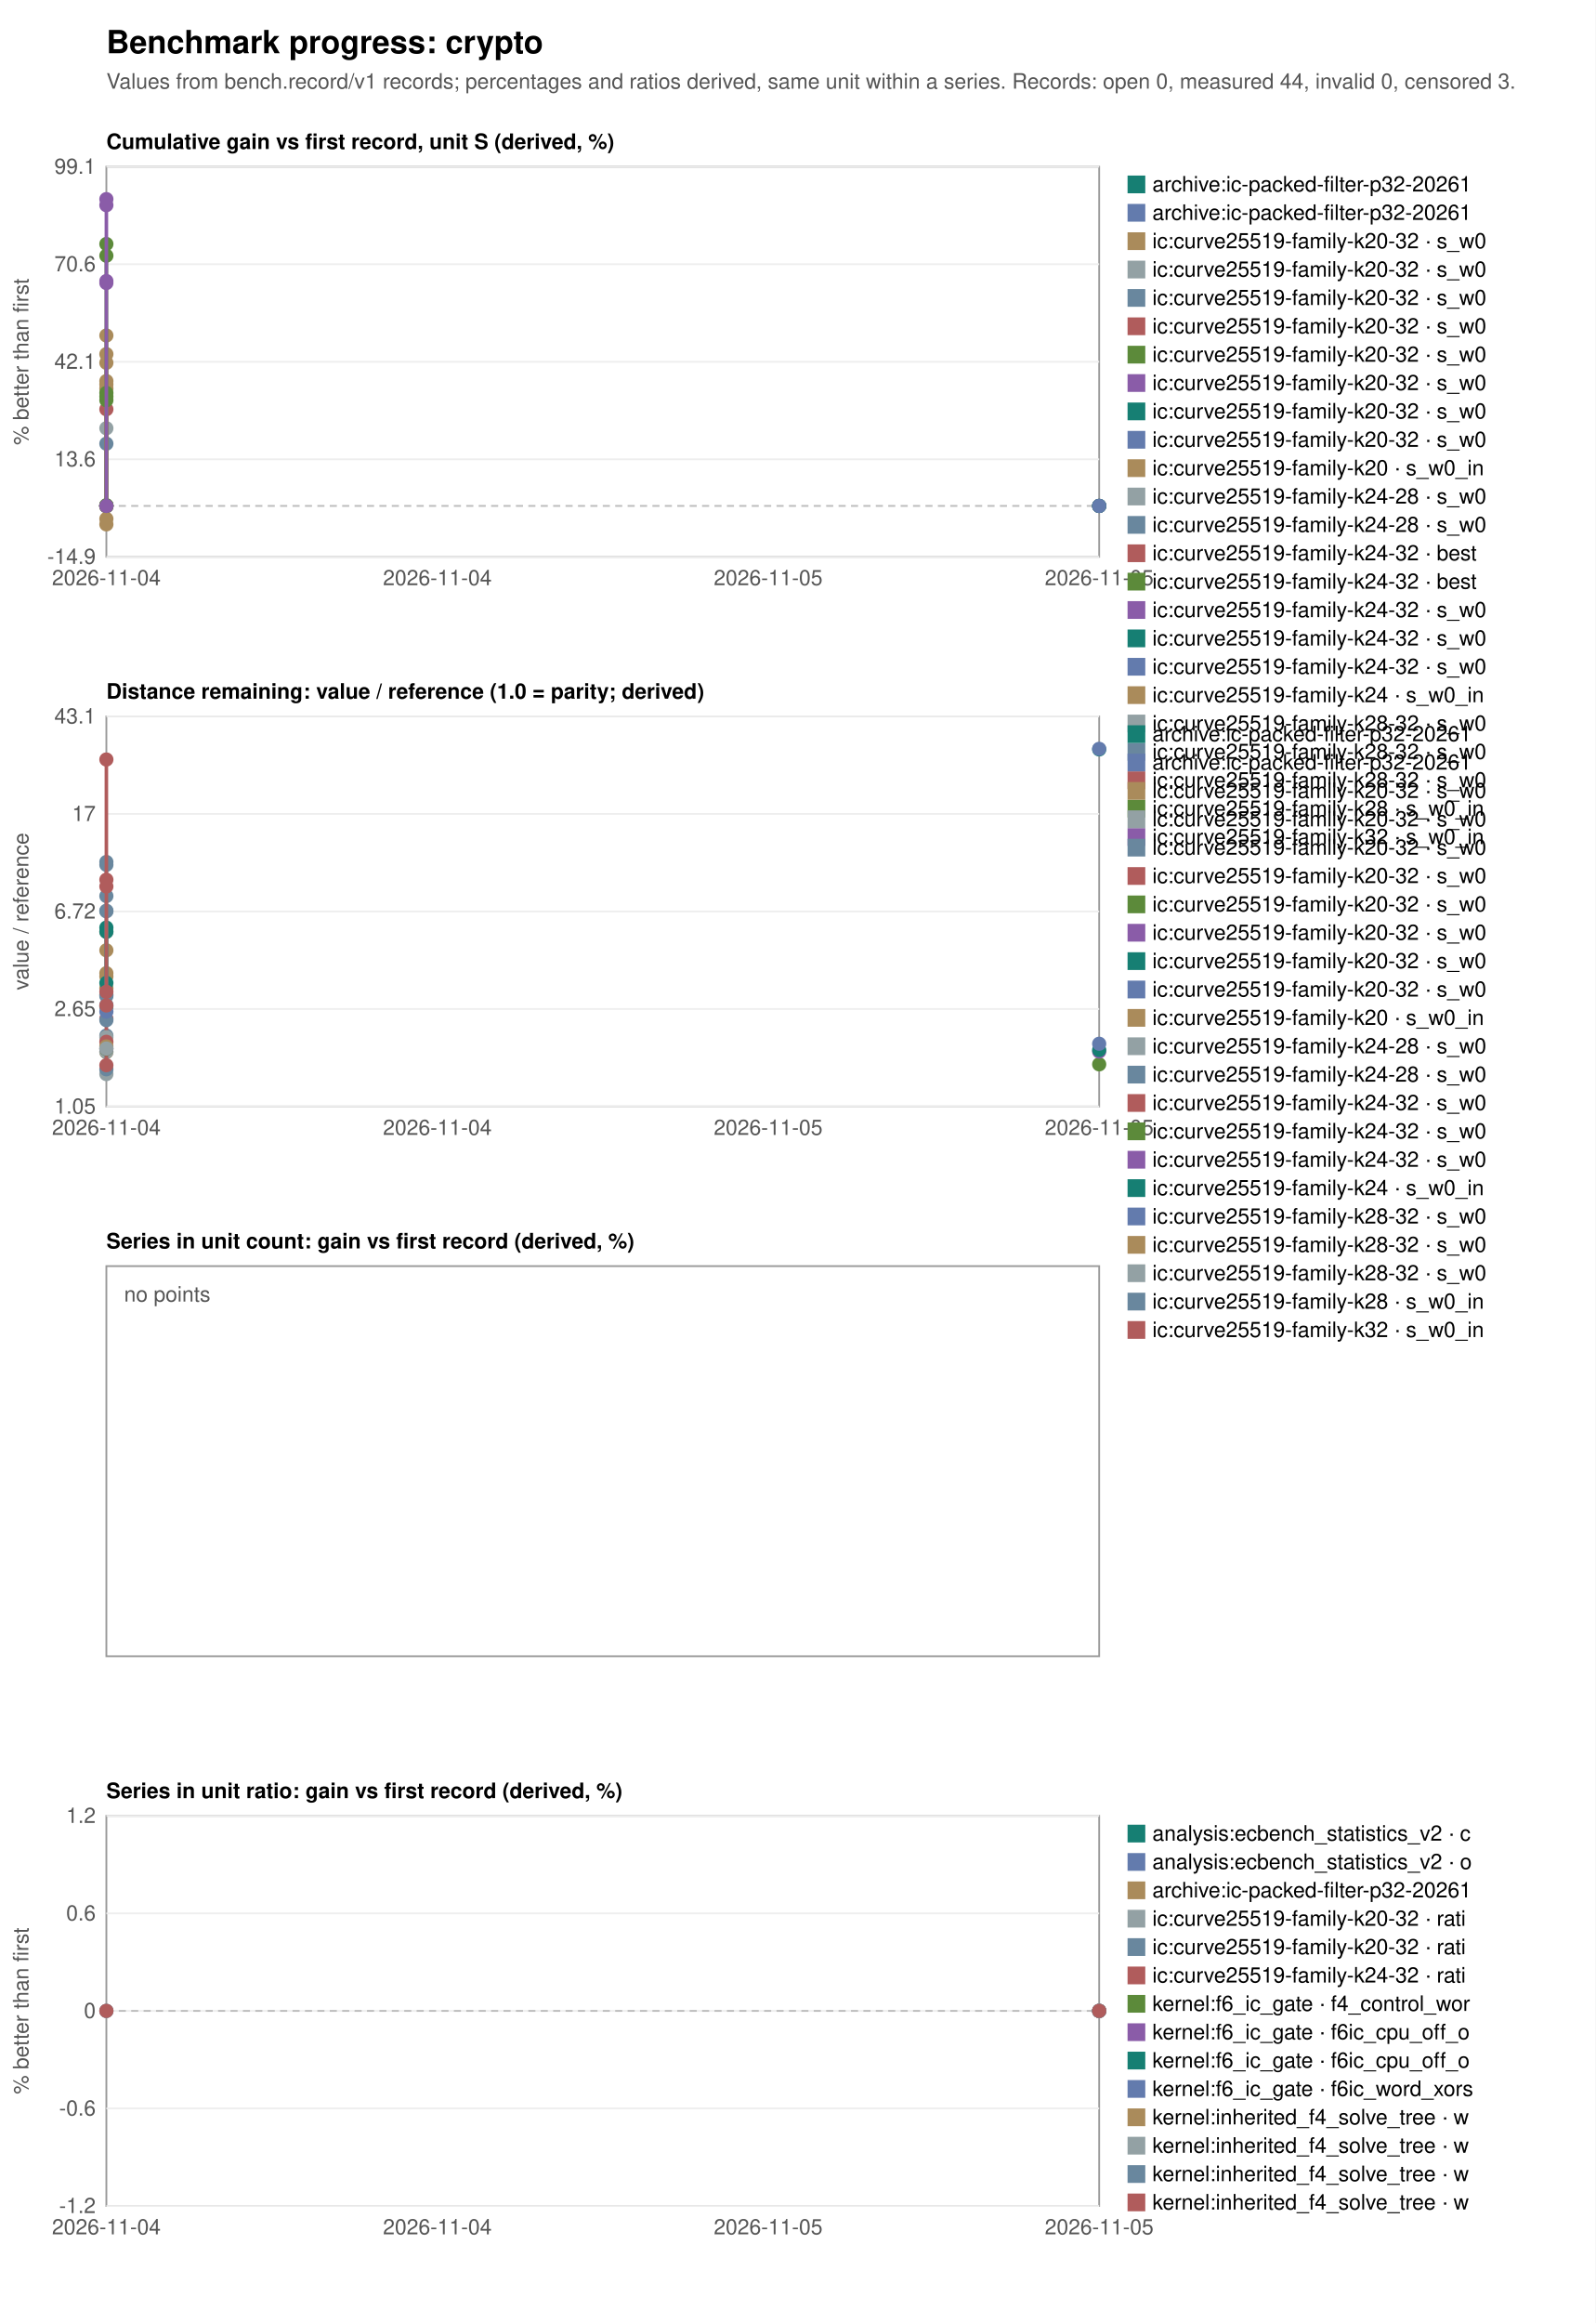
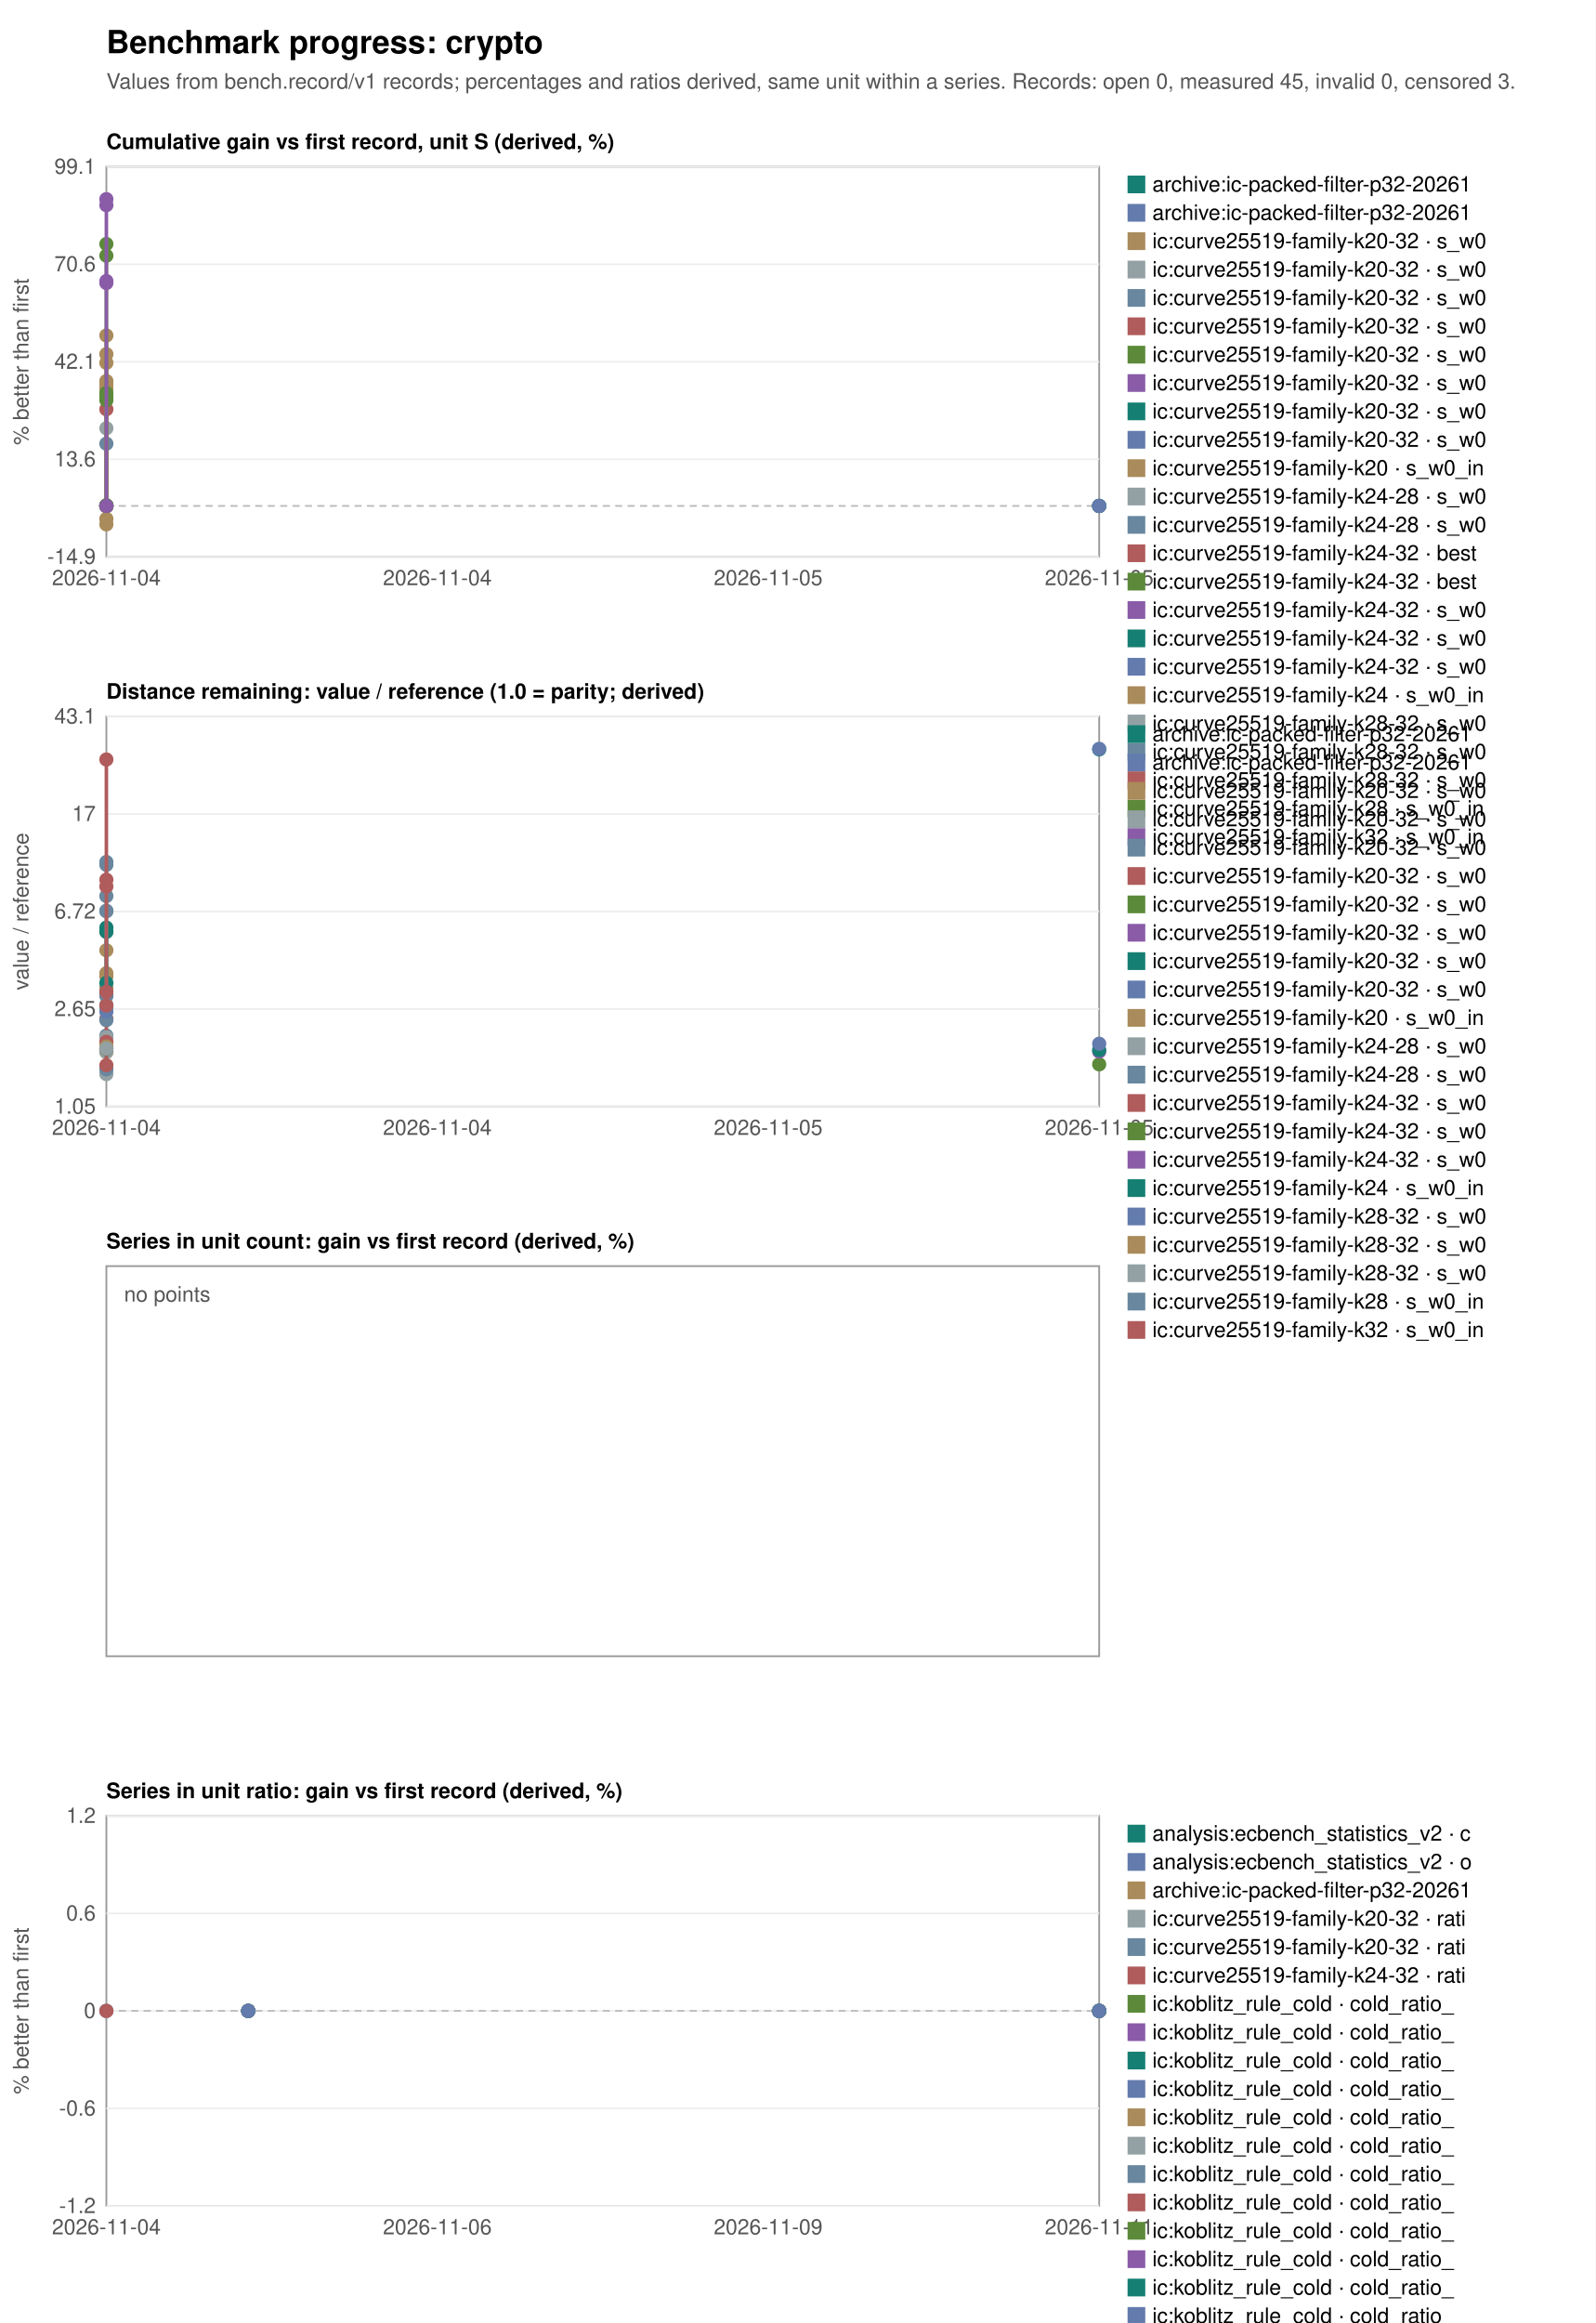
<svg xmlns="http://www.w3.org/2000/svg" width="900" height="1310" viewBox="0 0 900 1310" font-family="Helvetica, Arial, sans-serif" font-size="12">
  <rect width="900" height="1310" fill="white" />
  <text x="60" y="30" font-size="18" font-weight="bold">Benchmark progress: crypto</text>
-   <text x="60" y="50" fill="#555">Values from bench.record/v1 records; percentages and ratios derived, same unit within a series. Records: open 0, measured 44, invalid 0, censored 3.</text>
+   <text x="60" y="50" fill="#555">Values from bench.record/v1 records; percentages and ratios derived, same unit within a series. Records: open 0, measured 45, invalid 0, censored 3.</text>
  <text x="60" y="84" font-weight="bold">Cumulative gain vs first record, unit S (derived, %)</text>
  <rect x="60" y="94" width="560" height="220" fill="none" stroke="#999" />
  <line x1="60" y1="314.0" x2="620" y2="314.0" stroke="#eee" />
  <text x="54" y="318.0" text-anchor="end" fill="#555">-14.9</text>
  <line x1="60" y1="259.0" x2="620" y2="259.0" stroke="#eee" />
  <text x="54" y="263.0" text-anchor="end" fill="#555">13.6</text>
  <line x1="60" y1="204.0" x2="620" y2="204.0" stroke="#eee" />
  <text x="54" y="208.0" text-anchor="end" fill="#555">42.1</text>
  <line x1="60" y1="149.0" x2="620" y2="149.0" stroke="#eee" />
  <text x="54" y="153.0" text-anchor="end" fill="#555">70.6</text>
  <line x1="60" y1="94.0" x2="620" y2="94.0" stroke="#eee" />
  <text x="54" y="98.0" text-anchor="end" fill="#555">99.1</text>
  <text x="60.0" y="330" text-anchor="middle" fill="#555">2026-11-04</text>
  <text x="246.7" y="330" text-anchor="middle" fill="#555">2026-11-04</text>
  <text x="433.3" y="330" text-anchor="middle" fill="#555">2026-11-05</text>
  <text x="620.0" y="330" text-anchor="middle" fill="#555">2026-11-05</text>
  <line x1="60" y1="285.3" x2="620" y2="285.3" stroke="#bbb" stroke-dasharray="4 3" />
  <text transform="translate(16,204.0) rotate(-90)" text-anchor="middle" fill="#555">% better than first</text>
  <circle cx="620.0" cy="285.3" r="4" fill="#167f73" />
  <rect x="636" y="99" width="10" height="10" fill="#167f73" />
  <text x="650" y="108">archive:ic-packed-filter-p32-20261</text>
  <circle cx="620.0" cy="285.3" r="4" fill="#637bad" />
  <rect x="636" y="115" width="10" height="10" fill="#637bad" />
  <text x="650" y="124">archive:ic-packed-filter-p32-20261</text>
  <circle cx="60.0" cy="285.3" r="4" fill="#aa8b5b" />
  <rect x="636" y="131" width="10" height="10" fill="#aa8b5b" />
  <text x="650" y="140">ic:curve25519-family-k20-32 · s_w0</text>
  <polyline fill="none" stroke="#93a1a4" stroke-width="2" points="60.0,285.3 60.0,241.5" />
  <circle cx="60.0" cy="285.3" r="4" fill="#93a1a4" />
  <circle cx="60.0" cy="241.5" r="4" fill="#93a1a4" />
  <rect x="636" y="147" width="10" height="10" fill="#93a1a4" />
  <text x="650" y="156">ic:curve25519-family-k20-32 · s_w0</text>
  <polyline fill="none" stroke="#69879e" stroke-width="2" points="60.0,285.3 60.0,250.2" />
  <circle cx="60.0" cy="285.3" r="4" fill="#69879e" />
  <circle cx="60.0" cy="250.2" r="4" fill="#69879e" />
  <rect x="636" y="163" width="10" height="10" fill="#69879e" />
  <text x="650" y="172">ic:curve25519-family-k20-32 · s_w0</text>
  <polyline fill="none" stroke="#b05c5c" stroke-width="2" points="60.0,285.3 60.0,230.8" />
  <circle cx="60.0" cy="285.3" r="4" fill="#b05c5c" />
  <circle cx="60.0" cy="230.8" r="4" fill="#b05c5c" />
  <rect x="636" y="179" width="10" height="10" fill="#b05c5c" />
  <text x="650" y="188">ic:curve25519-family-k20-32 · s_w0</text>
  <circle cx="620.0" cy="285.3" r="4" fill="#5c8a3a" />
  <rect x="636" y="195" width="10" height="10" fill="#5c8a3a" />
  <text x="650" y="204">ic:curve25519-family-k20-32 · s_w0</text>
  <circle cx="620.0" cy="285.3" r="4" fill="#8a5ca8" />
  <rect x="636" y="211" width="10" height="10" fill="#8a5ca8" />
  <text x="650" y="220">ic:curve25519-family-k20-32 · s_w0</text>
  <circle cx="620.0" cy="285.3" r="4" fill="#167f73" />
  <rect x="636" y="227" width="10" height="10" fill="#167f73" />
  <text x="650" y="236">ic:curve25519-family-k20-32 · s_w0</text>
  <circle cx="620.0" cy="285.3" r="4" fill="#637bad" />
  <rect x="636" y="243" width="10" height="10" fill="#637bad" />
  <text x="650" y="252">ic:curve25519-family-k20-32 · s_w0</text>
  <polyline fill="none" stroke="#aa8b5b" stroke-width="2" points="60.0,285.3 60.0,295.7 60.0,216.7 60.0,219.1 60.0,204.6" />
  <circle cx="60.0" cy="285.3" r="4" fill="#aa8b5b" />
  <circle cx="60.0" cy="295.7" r="4" fill="#aa8b5b" />
  <circle cx="60.0" cy="216.7" r="4" fill="#aa8b5b" />
  <circle cx="60.0" cy="219.1" r="4" fill="#aa8b5b" />
  <circle cx="60.0" cy="204.6" r="4" fill="#aa8b5b" />
  <rect x="636" y="259" width="10" height="10" fill="#aa8b5b" />
  <text x="650" y="268">ic:curve25519-family-k20 · s_w0_in</text>
  <circle cx="60.0" cy="285.3" r="4" fill="#93a1a4" />
  <rect x="636" y="275" width="10" height="10" fill="#93a1a4" />
  <text x="650" y="284">ic:curve25519-family-k24-28 · s_w0</text>
  <circle cx="60.0" cy="285.3" r="4" fill="#69879e" />
  <rect x="636" y="291" width="10" height="10" fill="#69879e" />
  <text x="650" y="300">ic:curve25519-family-k24-28 · s_w0</text>
  <circle cx="60.0" cy="285.3" r="4" fill="#b05c5c" />
  <rect x="636" y="307" width="10" height="10" fill="#b05c5c" />
  <text x="650" y="316">ic:curve25519-family-k24-32 · best</text>
  <circle cx="60.0" cy="285.3" r="4" fill="#5c8a3a" />
  <rect x="636" y="323" width="10" height="10" fill="#5c8a3a" />
  <text x="650" y="332">ic:curve25519-family-k24-32 · best</text>
  <circle cx="60.0" cy="285.3" r="4" fill="#8a5ca8" />
  <rect x="636" y="339" width="10" height="10" fill="#8a5ca8" />
  <text x="650" y="348">ic:curve25519-family-k24-32 · s_w0</text>
  <circle cx="60.0" cy="285.3" r="4" fill="#167f73" />
  <rect x="636" y="355" width="10" height="10" fill="#167f73" />
  <text x="650" y="364">ic:curve25519-family-k24-32 · s_w0</text>
  <circle cx="60.0" cy="285.3" r="4" fill="#637bad" />
  <rect x="636" y="371" width="10" height="10" fill="#637bad" />
  <text x="650" y="380">ic:curve25519-family-k24-32 · s_w0</text>
  <polyline fill="none" stroke="#aa8b5b" stroke-width="2" points="60.0,285.3 60.0,292.6 60.0,214.9 60.0,199.7 60.0,189.2" />
  <circle cx="60.0" cy="285.3" r="4" fill="#aa8b5b" />
  <circle cx="60.0" cy="292.6" r="4" fill="#aa8b5b" />
  <circle cx="60.0" cy="214.9" r="4" fill="#aa8b5b" />
  <circle cx="60.0" cy="199.7" r="4" fill="#aa8b5b" />
  <circle cx="60.0" cy="189.2" r="4" fill="#aa8b5b" />
  <rect x="636" y="387" width="10" height="10" fill="#aa8b5b" />
  <text x="650" y="396">ic:curve25519-family-k24 · s_w0_in</text>
  <circle cx="60.0" cy="285.3" r="4" fill="#93a1a4" />
  <rect x="636" y="403" width="10" height="10" fill="#93a1a4" />
  <text x="650" y="412">ic:curve25519-family-k28-32 · s_w0</text>
  <circle cx="60.0" cy="285.3" r="4" fill="#69879e" />
  <rect x="636" y="419" width="10" height="10" fill="#69879e" />
  <text x="650" y="428">ic:curve25519-family-k28-32 · s_w0</text>
  <circle cx="60.0" cy="285.3" r="4" fill="#b05c5c" />
  <rect x="636" y="435" width="10" height="10" fill="#b05c5c" />
  <text x="650" y="444">ic:curve25519-family-k28-32 · s_w0</text>
  <polyline fill="none" stroke="#5c8a3a" stroke-width="2" points="60.0,285.3 60.0,284.9 60.0,223.6 60.0,221.6 60.0,225.7 60.0,144.2 60.0,137.6" />
  <circle cx="60.0" cy="285.3" r="4" fill="#5c8a3a" />
  <circle cx="60.0" cy="284.9" r="4" fill="#5c8a3a" />
  <circle cx="60.0" cy="223.6" r="4" fill="#5c8a3a" />
  <circle cx="60.0" cy="221.6" r="4" fill="#5c8a3a" />
  <circle cx="60.0" cy="225.7" r="4" fill="#5c8a3a" />
  <circle cx="60.0" cy="144.2" r="4" fill="#5c8a3a" />
  <circle cx="60.0" cy="137.6" r="4" fill="#5c8a3a" />
  <rect x="636" y="451" width="10" height="10" fill="#5c8a3a" />
  <text x="650" y="460">ic:curve25519-family-k28 · s_w0_in</text>
  <polyline fill="none" stroke="#8a5ca8" stroke-width="2" points="60.0,285.3 60.0,158.5 60.0,159.6 60.0,115.7 60.0,112.3" />
  <circle cx="60.0" cy="285.3" r="4" fill="#8a5ca8" />
  <circle cx="60.0" cy="158.5" r="4" fill="#8a5ca8" />
  <circle cx="60.0" cy="159.6" r="4" fill="#8a5ca8" />
  <circle cx="60.0" cy="115.7" r="4" fill="#8a5ca8" />
  <circle cx="60.0" cy="112.3" r="4" fill="#8a5ca8" />
  <rect x="636" y="467" width="10" height="10" fill="#8a5ca8" />
  <text x="650" y="476">ic:curve25519-family-k32 · s_w0_in</text>
  <text x="60" y="394" font-weight="bold">Distance remaining: value / reference (1.0 = parity; derived)</text>
  <rect x="60" y="404" width="560" height="220" fill="none" stroke="#999" />
  <line x1="60" y1="624.0" x2="620" y2="624.0" stroke="#eee" />
  <text x="54" y="628.0" text-anchor="end" fill="#555">1.05</text>
  <line x1="60" y1="569.0" x2="620" y2="569.0" stroke="#eee" />
  <text x="54" y="573.0" text-anchor="end" fill="#555">2.65</text>
  <line x1="60" y1="514.0" x2="620" y2="514.0" stroke="#eee" />
  <text x="54" y="518.0" text-anchor="end" fill="#555">6.72</text>
  <line x1="60" y1="459.0" x2="620" y2="459.0" stroke="#eee" />
  <text x="54" y="463.0" text-anchor="end" fill="#555">17</text>
  <line x1="60" y1="404.0" x2="620" y2="404.0" stroke="#eee" />
  <text x="54" y="408.0" text-anchor="end" fill="#555">43.1</text>
  <text x="60.0" y="640" text-anchor="middle" fill="#555">2026-11-04</text>
  <text x="246.7" y="640" text-anchor="middle" fill="#555">2026-11-04</text>
  <text x="433.3" y="640" text-anchor="middle" fill="#555">2026-11-05</text>
  <text x="620.0" y="640" text-anchor="middle" fill="#555">2026-11-05</text>
  <text transform="translate(16,514.0) rotate(-90)" text-anchor="middle" fill="#555">value / reference</text>
  <circle cx="620.0" cy="422.6" r="4" fill="#167f73" />
  <rect x="636" y="409" width="10" height="10" fill="#167f73" />
  <text x="650" y="418">archive:ic-packed-filter-p32-20261</text>
  <circle cx="620.0" cy="422.3" r="4" fill="#637bad" />
  <rect x="636" y="425" width="10" height="10" fill="#637bad" />
  <text x="650" y="434">archive:ic-packed-filter-p32-20261</text>
  <circle cx="60.0" cy="593.3" r="4" fill="#aa8b5b" />
  <rect x="636" y="441" width="10" height="10" fill="#aa8b5b" />
  <text x="650" y="450">ic:curve25519-family-k20-32 · s_w0</text>
  <polyline fill="none" stroke="#93a1a4" stroke-width="2" points="60.0,593.1 60.0,605.7" />
  <circle cx="60.0" cy="593.1" r="4" fill="#93a1a4" />
  <circle cx="60.0" cy="605.7" r="4" fill="#93a1a4" />
  <rect x="636" y="457" width="10" height="10" fill="#93a1a4" />
  <text x="650" y="466">ic:curve25519-family-k20-32 · s_w0</text>
  <polyline fill="none" stroke="#69879e" stroke-width="2" points="60.0,584.0 60.0,603.0" />
  <circle cx="60.0" cy="584.0" r="4" fill="#69879e" />
  <circle cx="60.0" cy="603.0" r="4" fill="#69879e" />
  <rect x="636" y="473" width="10" height="10" fill="#69879e" />
  <text x="650" y="482">ic:curve25519-family-k20-32 · s_w0</text>
  <polyline fill="none" stroke="#b05c5c" stroke-width="2" points="60.0,574.5 60.0,600.7" />
  <circle cx="60.0" cy="574.5" r="4" fill="#b05c5c" />
  <circle cx="60.0" cy="600.7" r="4" fill="#b05c5c" />
  <rect x="636" y="489" width="10" height="10" fill="#b05c5c" />
  <text x="650" y="498">ic:curve25519-family-k20-32 · s_w0</text>
  <circle cx="620.0" cy="600.2" r="4" fill="#5c8a3a" />
  <rect x="636" y="505" width="10" height="10" fill="#5c8a3a" />
  <text x="650" y="514">ic:curve25519-family-k20-32 · s_w0</text>
  <circle cx="620.0" cy="593.0" r="4" fill="#8a5ca8" />
  <rect x="636" y="521" width="10" height="10" fill="#8a5ca8" />
  <text x="650" y="530">ic:curve25519-family-k20-32 · s_w0</text>
  <circle cx="620.0" cy="592.1" r="4" fill="#167f73" />
  <rect x="636" y="537" width="10" height="10" fill="#167f73" />
  <text x="650" y="546">ic:curve25519-family-k20-32 · s_w0</text>
  <circle cx="620.0" cy="588.6" r="4" fill="#637bad" />
  <rect x="636" y="553" width="10" height="10" fill="#637bad" />
  <text x="650" y="562">ic:curve25519-family-k20-32 · s_w0</text>
  <polyline fill="none" stroke="#aa8b5b" stroke-width="2" points="60.0,535.9 60.0,525.3 60.0,550.6 60.0,548.8 60.0,557.3" />
  <circle cx="60.0" cy="535.9" r="4" fill="#aa8b5b" />
  <circle cx="60.0" cy="525.3" r="4" fill="#aa8b5b" />
  <circle cx="60.0" cy="550.6" r="4" fill="#aa8b5b" />
  <circle cx="60.0" cy="548.8" r="4" fill="#aa8b5b" />
  <circle cx="60.0" cy="557.3" r="4" fill="#aa8b5b" />
  <rect x="636" y="569" width="10" height="10" fill="#aa8b5b" />
  <text x="650" y="578">ic:curve25519-family-k20 · s_w0_in</text>
  <circle cx="60.0" cy="584.9" r="4" fill="#93a1a4" />
  <rect x="636" y="585" width="10" height="10" fill="#93a1a4" />
  <text x="650" y="594">ic:curve25519-family-k24-28 · s_w0</text>
  <circle cx="60.0" cy="575.3" r="4" fill="#69879e" />
  <rect x="636" y="601" width="10" height="10" fill="#69879e" />
  <text x="650" y="610">ic:curve25519-family-k24-28 · s_w0</text>
  <circle cx="60.0" cy="587.5" r="4" fill="#b05c5c" />
  <rect x="636" y="617" width="10" height="10" fill="#b05c5c" />
  <text x="650" y="626">ic:curve25519-family-k24-32 · s_w0</text>
  <circle cx="60.0" cy="591.5" r="4" fill="#5c8a3a" />
  <rect x="636" y="633" width="10" height="10" fill="#5c8a3a" />
  <text x="650" y="642">ic:curve25519-family-k24-32 · s_w0</text>
  <circle cx="60.0" cy="591.2" r="4" fill="#8a5ca8" />
  <rect x="636" y="649" width="10" height="10" fill="#8a5ca8" />
  <text x="650" y="658">ic:curve25519-family-k24-32 · s_w0</text>
  <polyline fill="none" stroke="#167f73" stroke-width="2" points="60.0,523.1 60.0,525.5 60.0,554.3 60.0,561.0 60.0,567.6" />
  <circle cx="60.0" cy="523.1" r="4" fill="#167f73" />
  <circle cx="60.0" cy="525.5" r="4" fill="#167f73" />
  <circle cx="60.0" cy="554.3" r="4" fill="#167f73" />
  <circle cx="60.0" cy="561.0" r="4" fill="#167f73" />
  <circle cx="60.0" cy="567.6" r="4" fill="#167f73" />
  <rect x="636" y="665" width="10" height="10" fill="#167f73" />
  <text x="650" y="674">ic:curve25519-family-k24 · s_w0_in</text>
  <circle cx="60.0" cy="570.5" r="4" fill="#637bad" />
  <rect x="636" y="681" width="10" height="10" fill="#637bad" />
  <text x="650" y="690">ic:curve25519-family-k28-32 · s_w0</text>
  <circle cx="60.0" cy="590.1" r="4" fill="#aa8b5b" />
  <rect x="636" y="697" width="10" height="10" fill="#aa8b5b" />
  <text x="650" y="706">ic:curve25519-family-k28-32 · s_w0</text>
  <circle cx="60.0" cy="591.3" r="4" fill="#93a1a4" />
  <rect x="636" y="713" width="10" height="10" fill="#93a1a4" />
  <text x="650" y="722">ic:curve25519-family-k28-32 · s_w0</text>
  <polyline fill="none" stroke="#69879e" stroke-width="2" points="60.0,486.1 60.0,487.7 60.0,505.3 60.0,513.9 60.0,513.6 60.0,561.7 60.0,566.8" />
  <circle cx="60.0" cy="486.1" r="4" fill="#69879e" />
  <circle cx="60.0" cy="487.7" r="4" fill="#69879e" />
  <circle cx="60.0" cy="505.3" r="4" fill="#69879e" />
  <circle cx="60.0" cy="513.9" r="4" fill="#69879e" />
  <circle cx="60.0" cy="513.6" r="4" fill="#69879e" />
  <circle cx="60.0" cy="561.7" r="4" fill="#69879e" />
  <circle cx="60.0" cy="566.8" r="4" fill="#69879e" />
  <rect x="636" y="729" width="10" height="10" fill="#69879e" />
  <text x="650" y="738">ic:curve25519-family-k28 · s_w0_in</text>
  <polyline fill="none" stroke="#b05c5c" stroke-width="2" points="60.0,428.3 60.0,496.1 60.0,499.9 60.0,559.3 60.0,567.0" />
  <circle cx="60.0" cy="428.3" r="4" fill="#b05c5c" />
  <circle cx="60.0" cy="496.1" r="4" fill="#b05c5c" />
  <circle cx="60.0" cy="499.9" r="4" fill="#b05c5c" />
  <circle cx="60.0" cy="559.3" r="4" fill="#b05c5c" />
  <circle cx="60.0" cy="567.0" r="4" fill="#b05c5c" />
  <rect x="636" y="745" width="10" height="10" fill="#b05c5c" />
  <text x="650" y="754">ic:curve25519-family-k32 · s_w0_in</text>
  <text x="60" y="704" font-weight="bold">Series in unit count: gain vs first record (derived, %)</text>
  <rect x="60" y="714" width="560" height="220" fill="none" stroke="#999" />
  <text x="70" y="734" fill="#555">no points</text>
  <text x="60" y="1014" font-weight="bold">Series in unit ratio: gain vs first record (derived, %)</text>
  <rect x="60" y="1024" width="560" height="220" fill="none" stroke="#999" />
  <line x1="60" y1="1244.0" x2="620" y2="1244.0" stroke="#eee" />
  <text x="54" y="1248.0" text-anchor="end" fill="#555">-1.2</text>
  <line x1="60" y1="1189.0" x2="620" y2="1189.0" stroke="#eee" />
  <text x="54" y="1193.0" text-anchor="end" fill="#555">-0.6</text>
  <line x1="60" y1="1134.0" x2="620" y2="1134.0" stroke="#eee" />
  <text x="54" y="1138.0" text-anchor="end" fill="#555">0</text>
  <line x1="60" y1="1079.0" x2="620" y2="1079.0" stroke="#eee" />
  <text x="54" y="1083.0" text-anchor="end" fill="#555">0.6</text>
  <line x1="60" y1="1024.0" x2="620" y2="1024.0" stroke="#eee" />
  <text x="54" y="1028.0" text-anchor="end" fill="#555">1.2</text>
  <text x="60.0" y="1260" text-anchor="middle" fill="#555">2026-11-04</text>
-   <text x="246.7" y="1260" text-anchor="middle" fill="#555">2026-11-04</text>
-   <text x="433.3" y="1260" text-anchor="middle" fill="#555">2026-11-05</text>
-   <text x="620.0" y="1260" text-anchor="middle" fill="#555">2026-11-05</text>
+   <text x="246.7" y="1260" text-anchor="middle" fill="#555">2026-11-06</text>
+   <text x="433.3" y="1260" text-anchor="middle" fill="#555">2026-11-09</text>
+   <text x="620.0" y="1260" text-anchor="middle" fill="#555">2026-11-11</text>
  <line x1="60" y1="1134.0" x2="620" y2="1134.0" stroke="#bbb" stroke-dasharray="4 3" />
  <text transform="translate(16,1134.0) rotate(-90)" text-anchor="middle" fill="#555">% better than first</text>
  <rect x="636" y="1029" width="10" height="10" fill="#167f73" />
  <text x="650" y="1038">analysis:ecbench_statistics_v2 · c</text>
  <rect x="636" y="1045" width="10" height="10" fill="#637bad" />
  <text x="650" y="1054">analysis:ecbench_statistics_v2 · o</text>
-   <circle cx="620.0" cy="1134.0" r="4" fill="#aa8b5b" />
+   <circle cx="140.0" cy="1134.0" r="4" fill="#aa8b5b" />
  <rect x="636" y="1061" width="10" height="10" fill="#aa8b5b" />
  <text x="650" y="1070">archive:ic-packed-filter-p32-20261</text>
  <circle cx="60.0" cy="1134.0" r="4" fill="#93a1a4" />
  <rect x="636" y="1077" width="10" height="10" fill="#93a1a4" />
  <text x="650" y="1086">ic:curve25519-family-k20-32 · rati</text>
  <circle cx="60.0" cy="1134.0" r="4" fill="#69879e" />
  <rect x="636" y="1093" width="10" height="10" fill="#69879e" />
  <text x="650" y="1102">ic:curve25519-family-k20-32 · rati</text>
  <circle cx="60.0" cy="1134.0" r="4" fill="#b05c5c" />
  <rect x="636" y="1109" width="10" height="10" fill="#b05c5c" />
  <text x="650" y="1118">ic:curve25519-family-k24-32 · rati</text>
+   <circle cx="620.0" cy="1134.0" r="4" fill="#5c8a3a" />
  <rect x="636" y="1125" width="10" height="10" fill="#5c8a3a" />
-   <text x="650" y="1134">kernel:f6_ic_gate · f4_control_wor</text>
+   <text x="650" y="1134">ic:koblitz_rule_cold · cold_ratio_</text>
  <circle cx="620.0" cy="1134.0" r="4" fill="#8a5ca8" />
  <rect x="636" y="1141" width="10" height="10" fill="#8a5ca8" />
-   <text x="650" y="1150">kernel:f6_ic_gate · f6ic_cpu_off_o</text>
+   <text x="650" y="1150">ic:koblitz_rule_cold · cold_ratio_</text>
  <circle cx="620.0" cy="1134.0" r="4" fill="#167f73" />
  <rect x="636" y="1157" width="10" height="10" fill="#167f73" />
-   <text x="650" y="1166">kernel:f6_ic_gate · f6ic_cpu_off_o</text>
+   <text x="650" y="1166">ic:koblitz_rule_cold · cold_ratio_</text>
  <circle cx="620.0" cy="1134.0" r="4" fill="#637bad" />
  <rect x="636" y="1173" width="10" height="10" fill="#637bad" />
-   <text x="650" y="1182">kernel:f6_ic_gate · f6ic_word_xors</text>
+   <text x="650" y="1182">ic:koblitz_rule_cold · cold_ratio_</text>
  <circle cx="620.0" cy="1134.0" r="4" fill="#aa8b5b" />
  <rect x="636" y="1189" width="10" height="10" fill="#aa8b5b" />
-   <text x="650" y="1198">kernel:inherited_f4_solve_tree · w</text>
+   <text x="650" y="1198">ic:koblitz_rule_cold · cold_ratio_</text>
  <circle cx="620.0" cy="1134.0" r="4" fill="#93a1a4" />
  <rect x="636" y="1205" width="10" height="10" fill="#93a1a4" />
-   <text x="650" y="1214">kernel:inherited_f4_solve_tree · w</text>
+   <text x="650" y="1214">ic:koblitz_rule_cold · cold_ratio_</text>
  <circle cx="620.0" cy="1134.0" r="4" fill="#69879e" />
  <rect x="636" y="1221" width="10" height="10" fill="#69879e" />
-   <text x="650" y="1230">kernel:inherited_f4_solve_tree · w</text>
+   <text x="650" y="1230">ic:koblitz_rule_cold · cold_ratio_</text>
  <circle cx="620.0" cy="1134.0" r="4" fill="#b05c5c" />
  <rect x="636" y="1237" width="10" height="10" fill="#b05c5c" />
-   <text x="650" y="1246">kernel:inherited_f4_solve_tree · w</text>
+   <text x="650" y="1246">ic:koblitz_rule_cold · cold_ratio_</text>
+   <circle cx="620.0" cy="1134.0" r="4" fill="#5c8a3a" />
+   <rect x="636" y="1253" width="10" height="10" fill="#5c8a3a" />
+   <text x="650" y="1262">ic:koblitz_rule_cold · cold_ratio_</text>
+   <circle cx="620.0" cy="1134.0" r="4" fill="#8a5ca8" />
+   <rect x="636" y="1269" width="10" height="10" fill="#8a5ca8" />
+   <text x="650" y="1278">ic:koblitz_rule_cold · cold_ratio_</text>
+   <circle cx="620.0" cy="1134.0" r="4" fill="#167f73" />
+   <rect x="636" y="1285" width="10" height="10" fill="#167f73" />
+   <text x="650" y="1294">ic:koblitz_rule_cold · cold_ratio_</text>
+   <circle cx="620.0" cy="1134.0" r="4" fill="#637bad" />
+   <rect x="636" y="1301" width="10" height="10" fill="#637bad" />
+   <text x="650" y="1310">ic:koblitz_rule_cold · cold_ratio_</text>
+   <rect x="636" y="1317" width="10" height="10" fill="#aa8b5b" />
+   <text x="650" y="1326">kernel:f6_ic_gate · f4_control_wor</text>
+   <circle cx="140.0" cy="1134.0" r="4" fill="#93a1a4" />
+   <rect x="636" y="1333" width="10" height="10" fill="#93a1a4" />
+   <text x="650" y="1342">kernel:f6_ic_gate · f6ic_cpu_off_o</text>
+   <circle cx="140.0" cy="1134.0" r="4" fill="#69879e" />
+   <rect x="636" y="1349" width="10" height="10" fill="#69879e" />
+   <text x="650" y="1358">kernel:f6_ic_gate · f6ic_cpu_off_o</text>
+   <circle cx="140.0" cy="1134.0" r="4" fill="#b05c5c" />
+   <rect x="636" y="1365" width="10" height="10" fill="#b05c5c" />
+   <text x="650" y="1374">kernel:f6_ic_gate · f6ic_word_xors</text>
+   <circle cx="140.0" cy="1134.0" r="4" fill="#5c8a3a" />
+   <rect x="636" y="1381" width="10" height="10" fill="#5c8a3a" />
+   <text x="650" y="1390">kernel:inherited_f4_solve_tree · w</text>
+   <circle cx="140.0" cy="1134.0" r="4" fill="#8a5ca8" />
+   <rect x="636" y="1397" width="10" height="10" fill="#8a5ca8" />
+   <text x="650" y="1406">kernel:inherited_f4_solve_tree · w</text>
+   <circle cx="140.0" cy="1134.0" r="4" fill="#167f73" />
+   <rect x="636" y="1413" width="10" height="10" fill="#167f73" />
+   <text x="650" y="1422">kernel:inherited_f4_solve_tree · w</text>
+   <circle cx="140.0" cy="1134.0" r="4" fill="#637bad" />
+   <rect x="636" y="1429" width="10" height="10" fill="#637bad" />
+   <text x="650" y="1438">kernel:inherited_f4_solve_tree · w</text>
</svg>
